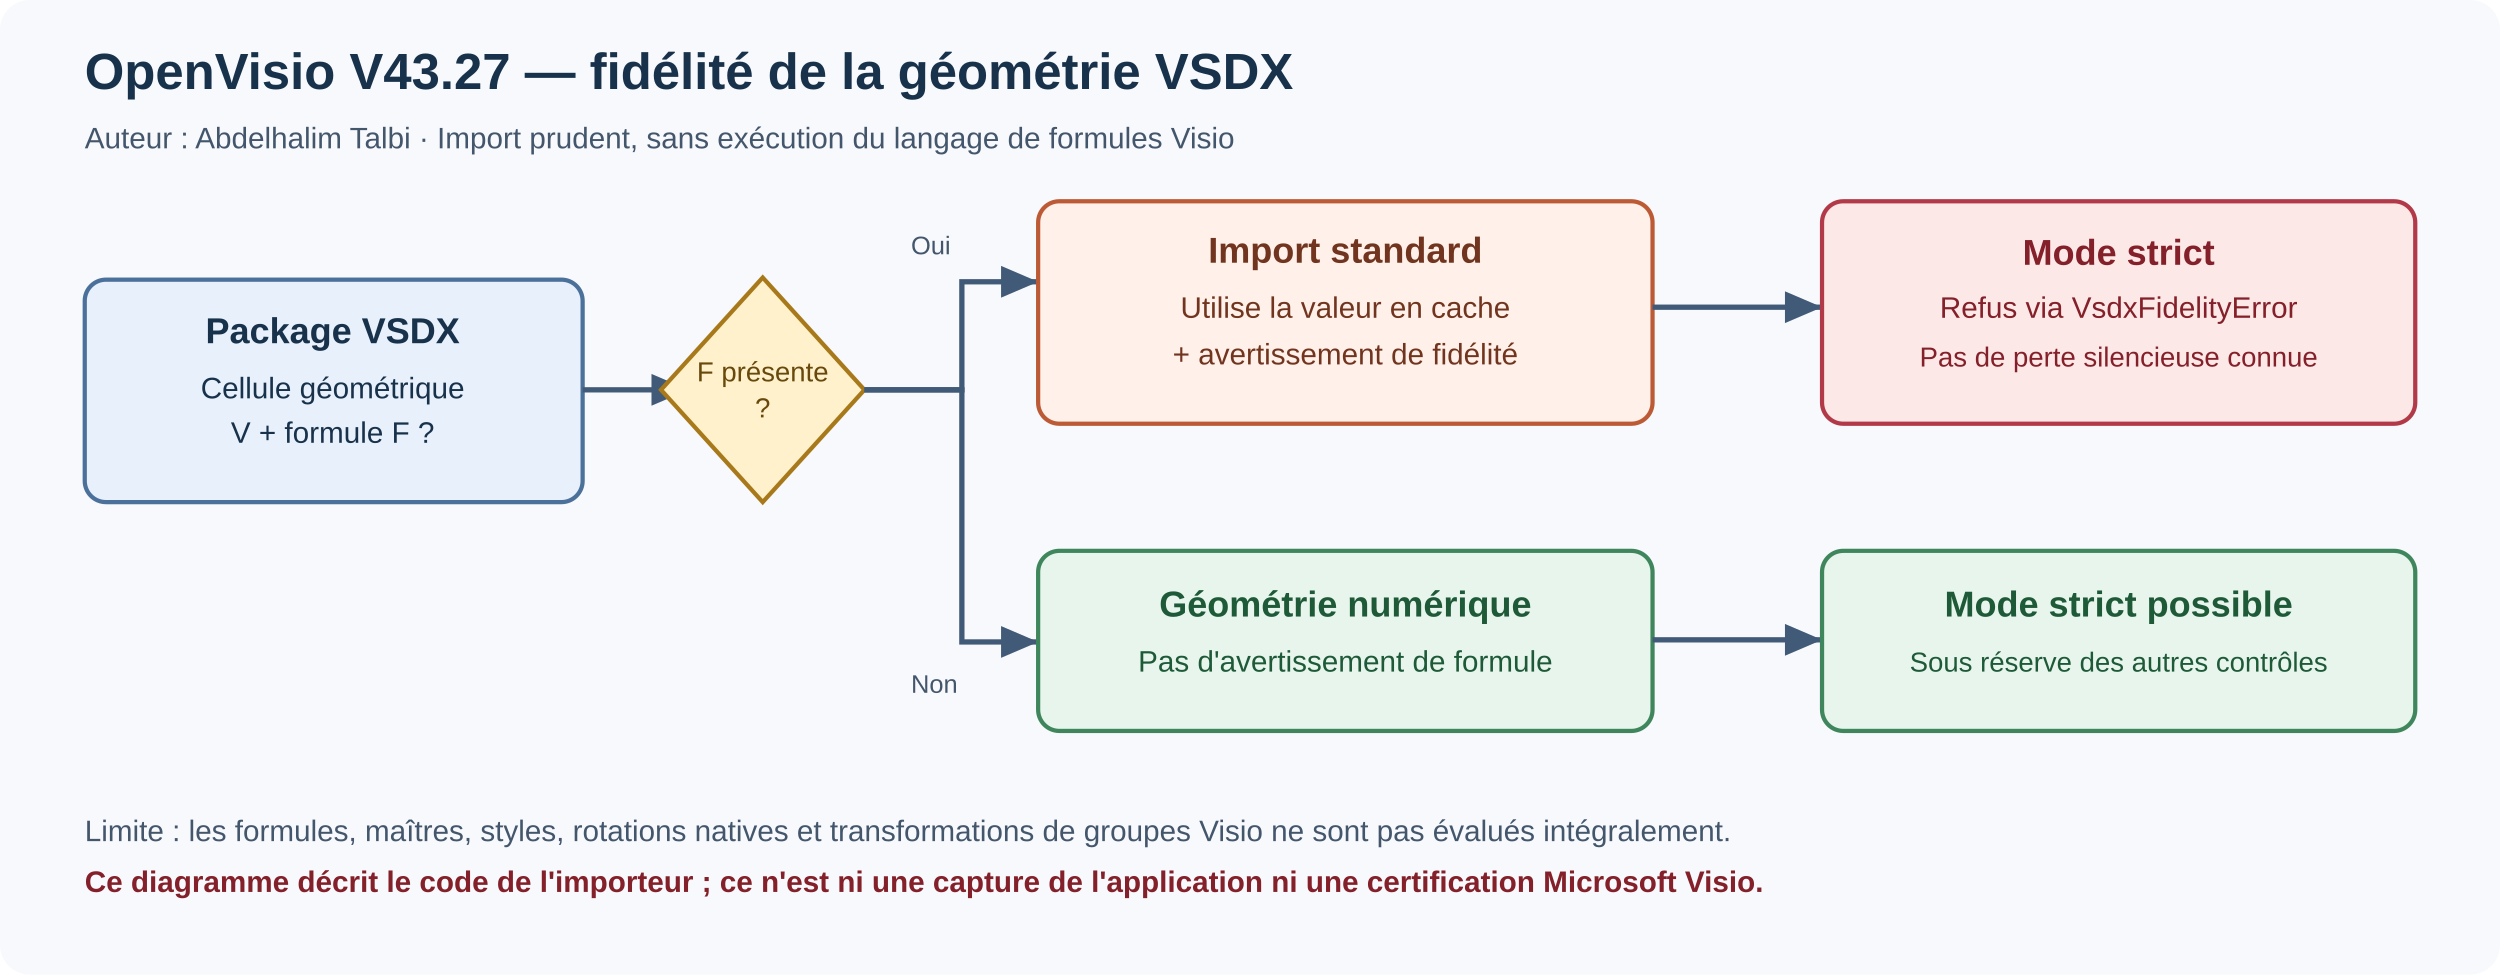
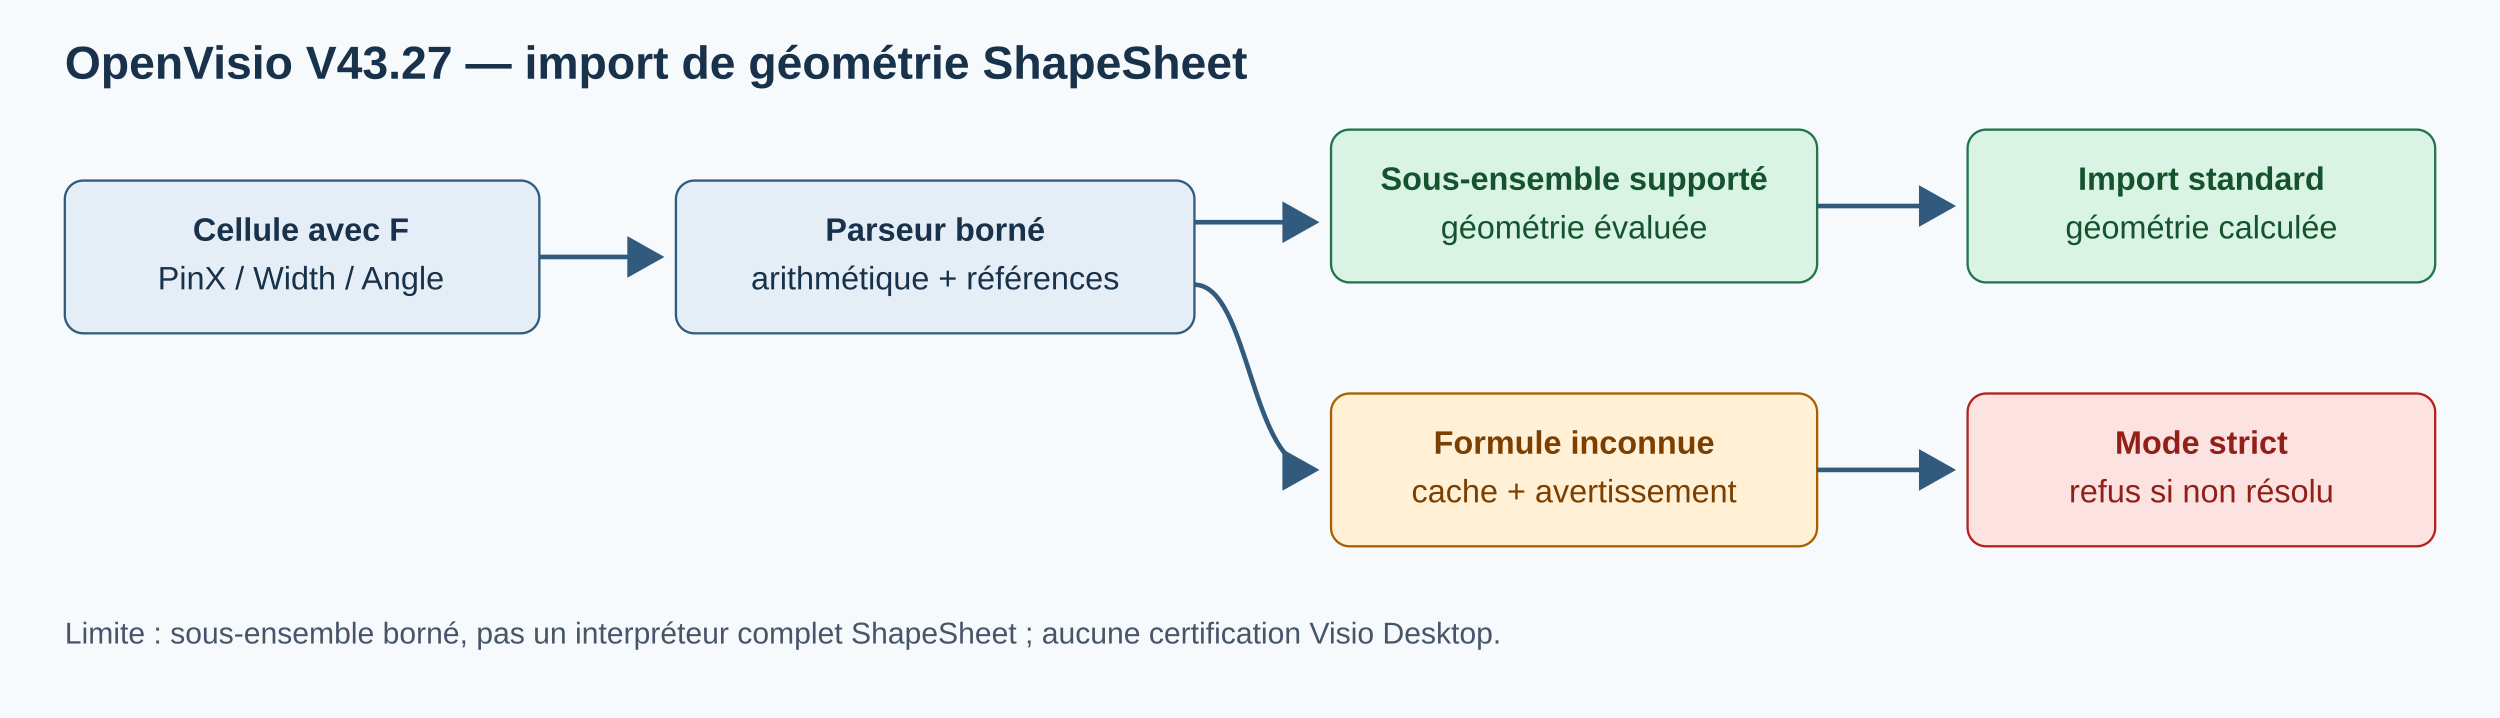
- <svg xmlns="http://www.w3.org/2000/svg" width="1180" height="460" viewBox="0 0 1180 460" role="img" aria-labelledby="title desc">
+ <svg xmlns="http://www.w3.org/2000/svg" width="1080" height="310" viewBox="0 0 1080 310" role="img" aria-labelledby="title desc">
  <defs>
-     <marker id="arrow" markerWidth="10" markerHeight="10" refX="7" refY="3" orient="auto">
-       <path d="M0,0 L7,3 L0,6 Z" fill="#415a77" />
+     <marker id="arrow" markerWidth="9" markerHeight="9" refX="7" refY="4.5" orient="auto">
+       <path d="M0,0 L8,4.5 L0,9 Z" fill="#315a7d" />
    </marker>
  </defs>
-   <rect width="1180" height="460" fill="#f7f9fc" rx="14" />
-   <text x="40" y="42" font-family="Segoe UI,Arial,sans-serif" font-size="24" font-weight="700" fill="#18324b">OpenVisio V43.27 — fidélité de la géométrie VSDX</text>
-   <text x="40" y="70" font-family="Segoe UI,Arial,sans-serif" font-size="14" fill="#44566c">Auteur : Abdelhalim Talbi · Import prudent, sans exécution du langage de formules Visio</text>
-   <g font-family="Segoe UI,Arial,sans-serif">
-     <rect x="40" y="132" width="235" height="105" rx="10" fill="#e7f0fb" stroke="#4b719b" stroke-width="2" />
-     <text x="157" y="162" font-size="17" font-weight="700" text-anchor="middle" fill="#18324b">Package VSDX</text>
-     <text x="157" y="188" font-size="14" text-anchor="middle" fill="#18324b">Cellule géométrique</text>
-     <text x="157" y="209" font-size="14" text-anchor="middle" fill="#18324b">V + formule F ?</text>
-     <path d="M275 184 H325" fill="none" stroke="#415a77" stroke-width="2.5" marker-end="url(#arrow)" />
-     <path d="M360 131 L408 184 L360 237 L312 184 Z" fill="#fff1cc" stroke="#a8791b" stroke-width="2" />
-     <text x="360" y="180" font-size="13" text-anchor="middle" fill="#68490b">F présente</text>
-     <text x="360" y="197" font-size="13" text-anchor="middle" fill="#68490b">?</text>
-     <path d="M408 184 H454 V133 H490" fill="none" stroke="#415a77" stroke-width="2.5" marker-end="url(#arrow)" />
-     <path d="M408 184 H454 V303 H490" fill="none" stroke="#415a77" stroke-width="2.5" marker-end="url(#arrow)" />
-     <text x="430" y="120" font-size="12" fill="#44566c">Oui</text>
-     <text x="430" y="327" font-size="12" fill="#44566c">Non</text>
-     <rect x="490" y="95" width="290" height="105" rx="10" fill="#fff0e9" stroke="#bd5a36" stroke-width="2" />
-     <text x="635" y="124" font-size="17" text-anchor="middle" font-weight="700" fill="#71351f">Import standard</text>
-     <text x="635" y="150" font-size="14" text-anchor="middle" fill="#71351f">Utilise la valeur en cache</text>
-     <text x="635" y="172" font-size="14" text-anchor="middle" fill="#71351f">+ avertissement de fidélité</text>
-     <rect x="490" y="260" width="290" height="85" rx="10" fill="#e7f5ec" stroke="#3f865d" stroke-width="2" />
-     <text x="635" y="291" font-size="17" text-anchor="middle" font-weight="700" fill="#1e5a38">Géométrie numérique</text>
-     <text x="635" y="317" font-size="14" text-anchor="middle" fill="#1e5a38">Pas d'avertissement de formule</text>
-     <path d="M780 145 H822 V145 H860" fill="none" stroke="#415a77" stroke-width="2.5" marker-end="url(#arrow)" />
-     <path d="M780 302 H820 V302 H860" fill="none" stroke="#415a77" stroke-width="2.5" marker-end="url(#arrow)" />
-     <rect x="860" y="95" width="280" height="105" rx="10" fill="#fde8e8" stroke="#b23a48" stroke-width="2" />
-     <text x="1000" y="125" font-size="17" text-anchor="middle" font-weight="700" fill="#842029">Mode strict</text>
-     <text x="1000" y="150" font-size="14" text-anchor="middle" fill="#842029">Refus via VsdxFidelityError</text>
-     <text x="1000" y="173" font-size="13" text-anchor="middle" fill="#842029">Pas de perte silencieuse connue</text>
-     <rect x="860" y="260" width="280" height="85" rx="10" fill="#e7f5ec" stroke="#3f865d" stroke-width="2" />
-     <text x="1000" y="291" font-size="17" text-anchor="middle" font-weight="700" fill="#1e5a38">Mode strict possible</text>
-     <text x="1000" y="317" font-size="13" text-anchor="middle" fill="#1e5a38">Sous réserve des autres contrôles</text>
-     <text x="40" y="397" font-size="14" fill="#44566c">Limite : les formules, maîtres, styles, rotations natives et transformations de groupes Visio ne sont pas évalués intégralement.</text>
-     <text x="40" y="421" font-size="14" font-weight="700" fill="#842029">Ce diagramme décrit le code de l'importeur ; ce n'est ni une capture de l'application ni une certification Microsoft Visio.</text>
+   <rect width="1080" height="310" fill="#f7fafc" />
+   <text x="28" y="34" font-family="Segoe UI,Arial" font-size="20" font-weight="700" fill="#18324b">OpenVisio V43.27 — import de géométrie ShapeSheet</text>
+   <g font-family="Segoe UI,Arial" font-size="14" text-anchor="middle">
+     <rect x="28" y="78" width="205" height="66" rx="8" fill="#e5eef7" stroke="#315a7d" />
+     <text x="130" y="104" fill="#18324b" font-weight="700">Cellule avec F</text>
+     <text x="130" y="125" fill="#18324b">PinX / Width / Angle</text>
+     <rect x="292" y="78" width="224" height="66" rx="8" fill="#e5eef7" stroke="#315a7d" />
+     <text x="404" y="104" fill="#18324b" font-weight="700">Parseur borné</text>
+     <text x="404" y="125" fill="#18324b">arithmétique + références</text>
+     <rect x="575" y="56" width="210" height="66" rx="8" fill="#d9f3e5" stroke="#23734d" />
+     <text x="680" y="82" fill="#14532d" font-weight="700">Sous-ensemble supporté</text>
+     <text x="680" y="103" fill="#14532d">géométrie évaluée</text>
+     <rect x="575" y="170" width="210" height="66" rx="8" fill="#fff0d6" stroke="#a86100" />
+     <text x="680" y="196" fill="#7c3f00" font-weight="700">Formule inconnue</text>
+     <text x="680" y="217" fill="#7c3f00">cache + avertissement</text>
+     <rect x="850" y="56" width="202" height="66" rx="8" fill="#d9f3e5" stroke="#23734d" />
+     <text x="951" y="82" fill="#14532d" font-weight="700">Import standard</text>
+     <text x="951" y="103" fill="#14532d">géométrie calculée</text>
+     <rect x="850" y="170" width="202" height="66" rx="8" fill="#fde2e2" stroke="#b42318" />
+     <text x="951" y="196" fill="#912018" font-weight="700">Mode strict</text>
+     <text x="951" y="217" fill="#912018">refus si non résolu</text>
  </g>
+   <g stroke="#315a7d" stroke-width="2" fill="none" marker-end="url(#arrow)">
+     <path d="M233 111 H285" />
+     <path d="M516 96 H568" />
+     <path d="M516 123 C540 123 540 203 568 203" />
+     <path d="M785 89 H843" />
+     <path d="M785 203 H843" />
+   </g>
+   <text x="28" y="278" font-family="Segoe UI,Arial" font-size="13" fill="#475569">Limite : sous-ensemble borné, pas un interpréteur complet ShapeSheet ; aucune certification Visio Desktop.</text>
</svg>
